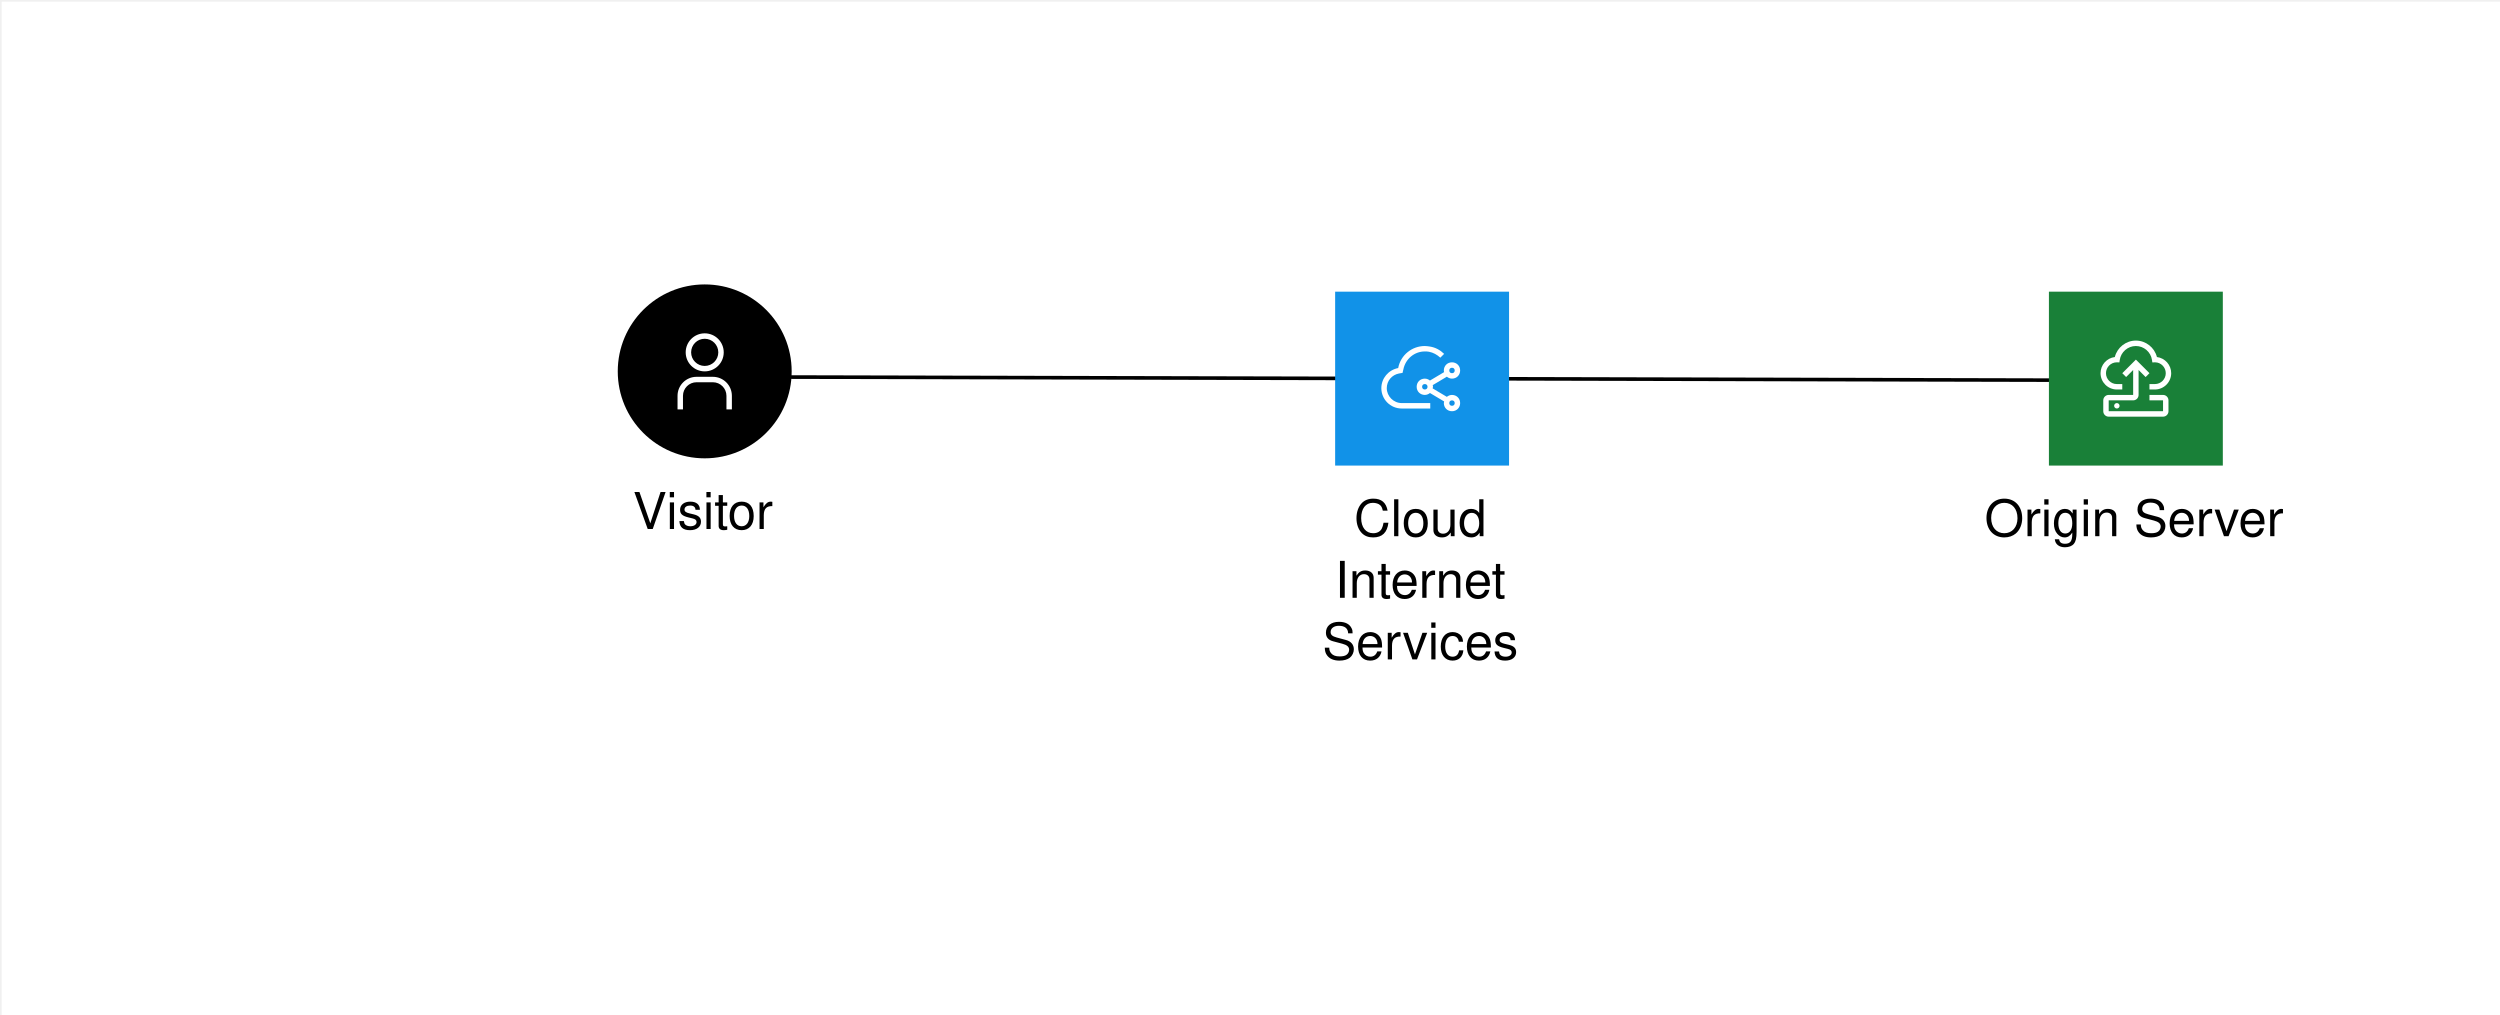
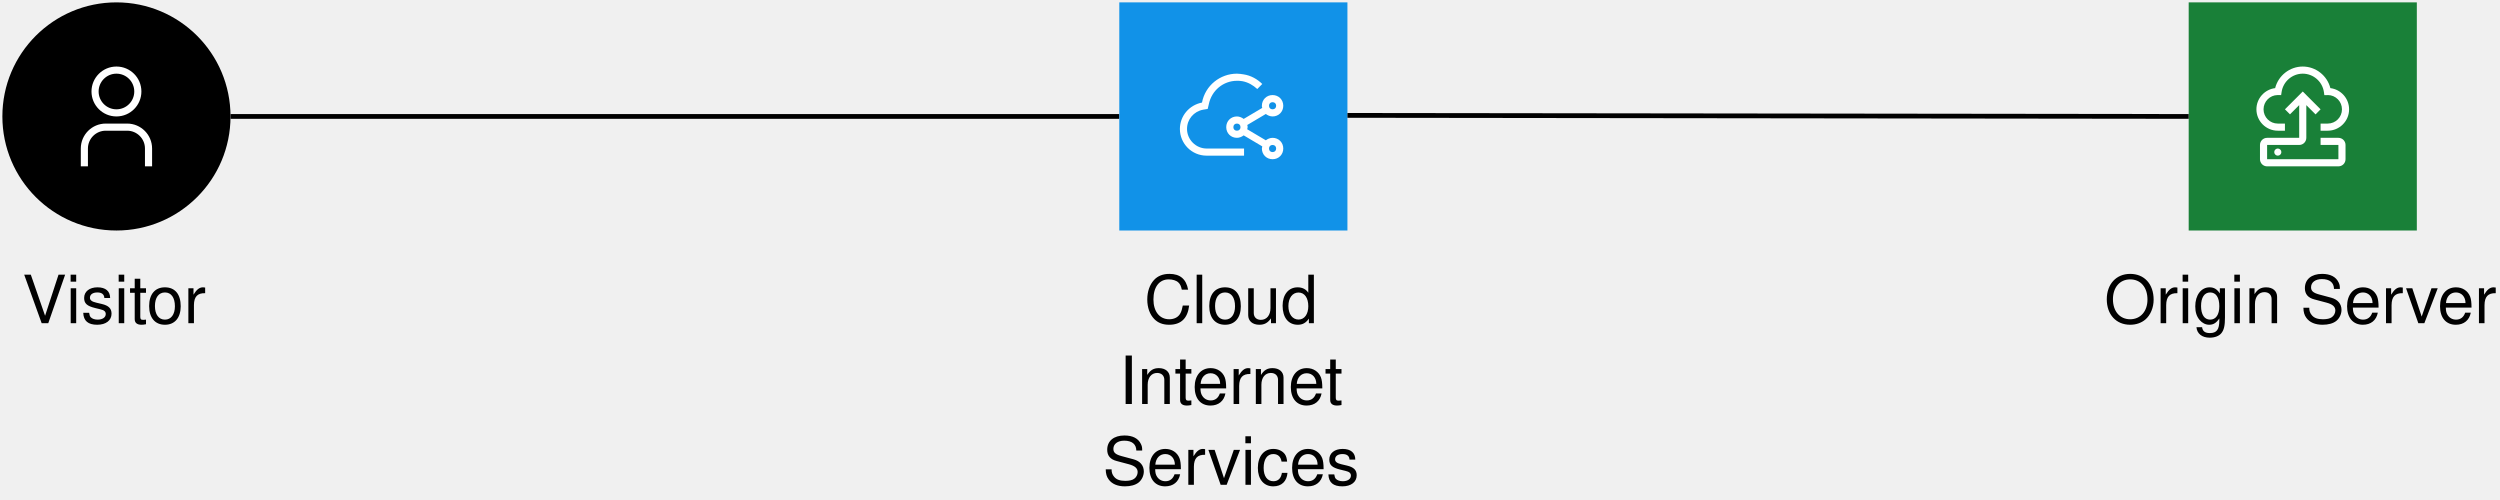
- <svg xmlns="http://www.w3.org/2000/svg" version="1.1" width="690px" height="280px" viewBox="-0.5 -0.5 690 280" content="&lt;mxfile host=&quot;Electron&quot; agent=&quot;Mozilla/5.0 (Macintosh; Intel Mac OS X 10_15_7) AppleWebKit/537.36 (KHTML, like Gecko) draw.io/25.0.2 Chrome/128.0.661.186 Electron/32.2.5 Safari/537.36&quot; version=&quot;25.0.2&quot; scale=&quot;1&quot; border=&quot;0&quot;&gt;&#10;  &lt;diagram name=&quot;Page-1&quot; id=&quot;8wTxipBLSAse1nOkmh9F&quot;&gt;&#10;    &lt;mxGraphModel dx=&quot;1578&quot; dy=&quot;1795&quot; grid=&quot;1&quot; gridSize=&quot;10&quot; guides=&quot;1&quot; tooltips=&quot;1&quot; connect=&quot;1&quot; arrows=&quot;1&quot; fold=&quot;1&quot; page=&quot;1&quot; pageScale=&quot;1&quot; pageWidth=&quot;850&quot; pageHeight=&quot;1100&quot; math=&quot;0&quot; shadow=&quot;0&quot;&gt;&#10;      &lt;root&gt;&#10;        &lt;mxCell id=&quot;0&quot; /&gt;&#10;        &lt;mxCell id=&quot;1&quot; parent=&quot;0&quot; /&gt;&#10;        &lt;mxCell id=&quot;QcOJfTC1yNpDE1mu7pPE-1&quot; value=&quot;&quot; style=&quot;rounded=0;whiteSpace=wrap;html=1;strokeColor=none;&quot; vertex=&quot;1&quot; parent=&quot;1&quot;&gt;&#10;          &lt;mxGeometry x=&quot;-140&quot; y=&quot;-50&quot; width=&quot;690&quot; height=&quot;280&quot; as=&quot;geometry&quot; /&gt;&#10;        &lt;/mxCell&gt;&#10;        &lt;mxCell id=&quot;hN0CreysbBGn29C-ZNiO-8&quot; value=&quot;&quot; style=&quot;endArrow=none;html=1;rounded=0;&quot; parent=&quot;1&quot; edge=&quot;1&quot;&gt;&#10;          &lt;mxGeometry width=&quot;50&quot; height=&quot;50&quot; relative=&quot;1&quot; as=&quot;geometry&quot;&gt;&#10;            &lt;mxPoint x=&quot;47&quot; y=&quot;53.5&quot; as=&quot;sourcePoint&quot; /&gt;&#10;            &lt;mxPoint x=&quot;457&quot; y=&quot;54.5&quot; as=&quot;targetPoint&quot; /&gt;&#10;          &lt;/mxGeometry&gt;&#10;        &lt;/mxCell&gt;&#10;        &lt;mxCell id=&quot;hN0CreysbBGn29C-ZNiO-1&quot; value=&quot;Visitor&quot; style=&quot;shape=ellipse;fillColor=#000000;aspect=fixed;resizable=0;labelPosition=center;verticalLabelPosition=bottom;align=center;verticalAlign=top;strokeColor=none;fontSize=14;&quot; parent=&quot;1&quot; vertex=&quot;1&quot;&gt;&#10;          &lt;mxGeometry x=&quot;30&quot; y=&quot;28&quot; width=&quot;48&quot; height=&quot;48&quot; as=&quot;geometry&quot; /&gt;&#10;        &lt;/mxCell&gt;&#10;        &lt;mxCell id=&quot;hN0CreysbBGn29C-ZNiO-2&quot; value=&quot;&quot; style=&quot;fillColor=#ffffff;strokeColor=none;dashed=0;outlineConnect=0;html=1;labelPosition=center;verticalLabelPosition=bottom;verticalAlign=top;part=1;movable=0;resizable=0;rotatable=0;shape=mxgraph.ibm_cloud.user&quot; parent=&quot;hN0CreysbBGn29C-ZNiO-1&quot; vertex=&quot;1&quot;&gt;&#10;          &lt;mxGeometry width=&quot;24&quot; height=&quot;24&quot; relative=&quot;1&quot; as=&quot;geometry&quot;&gt;&#10;            &lt;mxPoint x=&quot;12&quot; y=&quot;12&quot; as=&quot;offset&quot; /&gt;&#10;          &lt;/mxGeometry&gt;&#10;        &lt;/mxCell&gt;&#10;        &lt;mxCell id=&quot;hN0CreysbBGn29C-ZNiO-3&quot; value=&quot;Cloud &amp;#xa;Internet &amp;#xa;Services&quot; style=&quot;shape=rect;fillColor=#1192E8;aspect=fixed;resizable=0;labelPosition=center;verticalLabelPosition=bottom;align=center;verticalAlign=top;strokeColor=none;fontSize=14;&quot; parent=&quot;1&quot; vertex=&quot;1&quot;&gt;&#10;          &lt;mxGeometry x=&quot;228&quot; y=&quot;30&quot; width=&quot;48&quot; height=&quot;48&quot; as=&quot;geometry&quot; /&gt;&#10;        &lt;/mxCell&gt;&#10;        &lt;mxCell id=&quot;hN0CreysbBGn29C-ZNiO-4&quot; value=&quot;&quot; style=&quot;fillColor=#ffffff;strokeColor=none;dashed=0;outlineConnect=0;html=1;labelPosition=center;verticalLabelPosition=bottom;verticalAlign=top;part=1;movable=0;resizable=0;rotatable=0;shape=mxgraph.ibm_cloud.ibm-cloud--internet-services&quot; parent=&quot;hN0CreysbBGn29C-ZNiO-3&quot; vertex=&quot;1&quot;&gt;&#10;          &lt;mxGeometry width=&quot;24&quot; height=&quot;24&quot; relative=&quot;1&quot; as=&quot;geometry&quot;&gt;&#10;            &lt;mxPoint x=&quot;12&quot; y=&quot;12&quot; as=&quot;offset&quot; /&gt;&#10;          &lt;/mxGeometry&gt;&#10;        &lt;/mxCell&gt;&#10;        &lt;mxCell id=&quot;hN0CreysbBGn29C-ZNiO-30&quot; value=&quot;Origin Server&amp;#xa;&quot; style=&quot;shape=rect;fillColor=#198038;aspect=fixed;resizable=0;labelPosition=center;verticalLabelPosition=bottom;align=center;verticalAlign=top;strokeColor=none;fontSize=14;&quot; parent=&quot;1&quot; vertex=&quot;1&quot;&gt;&#10;          &lt;mxGeometry x=&quot;425&quot; y=&quot;30&quot; width=&quot;48&quot; height=&quot;48&quot; as=&quot;geometry&quot; /&gt;&#10;        &lt;/mxCell&gt;&#10;        &lt;mxCell id=&quot;hN0CreysbBGn29C-ZNiO-31&quot; value=&quot;&quot; style=&quot;fillColor=#ffffff;strokeColor=none;dashed=0;outlineConnect=0;html=1;labelPosition=center;verticalLabelPosition=bottom;verticalAlign=top;part=1;movable=0;resizable=0;rotatable=0;shape=mxgraph.ibm_cloud.ibm-cloud--virtual-server-classic&quot; parent=&quot;hN0CreysbBGn29C-ZNiO-30&quot; vertex=&quot;1&quot;&gt;&#10;          &lt;mxGeometry width=&quot;24&quot; height=&quot;24&quot; relative=&quot;1&quot; as=&quot;geometry&quot;&gt;&#10;            &lt;mxPoint x=&quot;12&quot; y=&quot;12&quot; as=&quot;offset&quot; /&gt;&#10;          &lt;/mxGeometry&gt;&#10;        &lt;/mxCell&gt;&#10;      &lt;/root&gt;&#10;    &lt;/mxGraphModel&gt;&#10;  &lt;/diagram&gt;&#10;&lt;/mxfile&gt;&#10;" style="background-color: rgb(255, 255, 255);">
+ <svg xmlns="http://www.w3.org/2000/svg" style="background: transparent; background-color: transparent; color-scheme: light;" version="1.1" width="526px" height="105px" viewBox="-0.5 -0.5 526 105" content="&lt;mxfile host=&quot;app.diagrams.net&quot; agent=&quot;Mozilla/5.0 (Macintosh; Intel Mac OS X 10_15_7) AppleWebKit/537.36 (KHTML, like Gecko) Chrome/138.0.0.0 Safari/537.36 Edg/138.0.0.0&quot; version=&quot;27.1.6&quot; scale=&quot;1&quot; border=&quot;0&quot;&gt;&#10;  &lt;diagram name=&quot;Page-1&quot; id=&quot;VMQzMJBvYHzRfyUvyS4v&quot;&gt;&#10;    &lt;mxGraphModel dx=&quot;1226&quot; dy=&quot;698&quot; grid=&quot;1&quot; gridSize=&quot;10&quot; guides=&quot;1&quot; tooltips=&quot;1&quot; connect=&quot;1&quot; arrows=&quot;1&quot; fold=&quot;1&quot; page=&quot;1&quot; pageScale=&quot;1&quot; pageWidth=&quot;850&quot; pageHeight=&quot;1100&quot; math=&quot;0&quot; shadow=&quot;0&quot;&gt;&#10;      &lt;root&gt;&#10;        &lt;mxCell id=&quot;0&quot; /&gt;&#10;        &lt;mxCell id=&quot;1&quot; parent=&quot;0&quot; /&gt;&#10;        &lt;mxCell id=&quot;LddF3R96ZCdnI7Bx30d1-2&quot; value=&quot;&quot; style=&quot;endArrow=none;html=1;rounded=0;entryX=0;entryY=0.5;entryDx=0;entryDy=0;exitX=1;exitY=0.5;exitDx=0;exitDy=0;&quot; edge=&quot;1&quot; parent=&quot;1&quot; source=&quot;LddF3R96ZCdnI7Bx30d1-3&quot; target=&quot;LddF3R96ZCdnI7Bx30d1-5&quot;&gt;&#10;          &lt;mxGeometry width=&quot;50&quot; height=&quot;50&quot; relative=&quot;1&quot; as=&quot;geometry&quot;&gt;&#10;            &lt;mxPoint x=&quot;210&quot; y=&quot;172.5&quot; as=&quot;sourcePoint&quot; /&gt;&#10;            &lt;mxPoint x=&quot;390&quot; y=&quot;174&quot; as=&quot;targetPoint&quot; /&gt;&#10;          &lt;/mxGeometry&gt;&#10;        &lt;/mxCell&gt;&#10;        &lt;mxCell id=&quot;LddF3R96ZCdnI7Bx30d1-3&quot; value=&quot;Visitor&quot; style=&quot;shape=ellipse;fillColor=#000000;aspect=fixed;resizable=0;labelPosition=center;verticalLabelPosition=bottom;align=center;verticalAlign=top;strokeColor=none;fontSize=14;&quot; vertex=&quot;1&quot; parent=&quot;1&quot;&gt;&#10;          &lt;mxGeometry x=&quot;160&quot; y=&quot;149&quot; width=&quot;48&quot; height=&quot;48&quot; as=&quot;geometry&quot; /&gt;&#10;        &lt;/mxCell&gt;&#10;        &lt;mxCell id=&quot;LddF3R96ZCdnI7Bx30d1-4&quot; value=&quot;&quot; style=&quot;fillColor=#ffffff;strokeColor=none;dashed=0;outlineConnect=0;html=1;labelPosition=center;verticalLabelPosition=bottom;verticalAlign=top;part=1;movable=0;resizable=0;rotatable=0;shape=mxgraph.ibm_cloud.user&quot; vertex=&quot;1&quot; parent=&quot;LddF3R96ZCdnI7Bx30d1-3&quot;&gt;&#10;          &lt;mxGeometry width=&quot;24&quot; height=&quot;24&quot; relative=&quot;1&quot; as=&quot;geometry&quot;&gt;&#10;            &lt;mxPoint x=&quot;12&quot; y=&quot;12&quot; as=&quot;offset&quot; /&gt;&#10;          &lt;/mxGeometry&gt;&#10;        &lt;/mxCell&gt;&#10;        &lt;mxCell id=&quot;LddF3R96ZCdnI7Bx30d1-5&quot; value=&quot;Cloud &amp;#xa;Internet &amp;#xa;Services&quot; style=&quot;shape=rect;fillColor=#1192E8;aspect=fixed;resizable=0;labelPosition=center;verticalLabelPosition=bottom;align=center;verticalAlign=top;strokeColor=none;fontSize=14;&quot; vertex=&quot;1&quot; parent=&quot;1&quot;&gt;&#10;          &lt;mxGeometry x=&quot;395&quot; y=&quot;149&quot; width=&quot;48&quot; height=&quot;48&quot; as=&quot;geometry&quot; /&gt;&#10;        &lt;/mxCell&gt;&#10;        &lt;mxCell id=&quot;LddF3R96ZCdnI7Bx30d1-6&quot; value=&quot;&quot; style=&quot;fillColor=#ffffff;strokeColor=none;dashed=0;outlineConnect=0;html=1;labelPosition=center;verticalLabelPosition=bottom;verticalAlign=top;part=1;movable=0;resizable=0;rotatable=0;shape=mxgraph.ibm_cloud.ibm-cloud--internet-services&quot; vertex=&quot;1&quot; parent=&quot;LddF3R96ZCdnI7Bx30d1-5&quot;&gt;&#10;          &lt;mxGeometry width=&quot;24&quot; height=&quot;24&quot; relative=&quot;1&quot; as=&quot;geometry&quot;&gt;&#10;            &lt;mxPoint x=&quot;12&quot; y=&quot;12&quot; as=&quot;offset&quot; /&gt;&#10;          &lt;/mxGeometry&gt;&#10;        &lt;/mxCell&gt;&#10;        &lt;mxCell id=&quot;LddF3R96ZCdnI7Bx30d1-7&quot; value=&quot;Origin Server&amp;#xa;&quot; style=&quot;shape=rect;fillColor=#198038;aspect=fixed;resizable=0;labelPosition=center;verticalLabelPosition=bottom;align=center;verticalAlign=top;strokeColor=none;fontSize=14;&quot; vertex=&quot;1&quot; parent=&quot;1&quot;&gt;&#10;          &lt;mxGeometry x=&quot;620&quot; y=&quot;149&quot; width=&quot;48&quot; height=&quot;48&quot; as=&quot;geometry&quot; /&gt;&#10;        &lt;/mxCell&gt;&#10;        &lt;mxCell id=&quot;LddF3R96ZCdnI7Bx30d1-8&quot; value=&quot;&quot; style=&quot;fillColor=#ffffff;strokeColor=none;dashed=0;outlineConnect=0;html=1;labelPosition=center;verticalLabelPosition=bottom;verticalAlign=top;part=1;movable=0;resizable=0;rotatable=0;shape=mxgraph.ibm_cloud.ibm-cloud--virtual-server-classic&quot; vertex=&quot;1&quot; parent=&quot;LddF3R96ZCdnI7Bx30d1-7&quot;&gt;&#10;          &lt;mxGeometry width=&quot;24&quot; height=&quot;24&quot; relative=&quot;1&quot; as=&quot;geometry&quot;&gt;&#10;            &lt;mxPoint x=&quot;12&quot; y=&quot;12&quot; as=&quot;offset&quot; /&gt;&#10;          &lt;/mxGeometry&gt;&#10;        &lt;/mxCell&gt;&#10;        &lt;mxCell id=&quot;LddF3R96ZCdnI7Bx30d1-10&quot; value=&quot;&quot; style=&quot;endArrow=none;html=1;rounded=0;exitX=1;exitY=0.5;exitDx=0;exitDy=0;&quot; edge=&quot;1&quot; parent=&quot;1&quot;&gt;&#10;          &lt;mxGeometry width=&quot;50&quot; height=&quot;50&quot; relative=&quot;1&quot; as=&quot;geometry&quot;&gt;&#10;            &lt;mxPoint x=&quot;443&quot; y=&quot;172.78&quot; as=&quot;sourcePoint&quot; /&gt;&#10;            &lt;mxPoint x=&quot;620&quot; y=&quot;173&quot; as=&quot;targetPoint&quot; /&gt;&#10;          &lt;/mxGeometry&gt;&#10;        &lt;/mxCell&gt;&#10;      &lt;/root&gt;&#10;    &lt;/mxGraphModel&gt;&#10;  &lt;/diagram&gt;&#10;&lt;/mxfile&gt;&#10;">
  <defs />
-   <rect fill="#ffffff" width="100%" height="100%" x="0" y="0" />
  <g>
    <g data-cell-id="0">
      <g data-cell-id="1">
-         <g data-cell-id="QcOJfTC1yNpDE1mu7pPE-1">
+         <g data-cell-id="LddF3R96ZCdnI7Bx30d1-2">
          <g>
-             <rect x="0" y="0" width="690" height="280" fill="rgb(255, 255, 255)" stroke="none" pointer-events="all" />
+             <path d="M 48 24 L 235 24" fill="none" stroke="#000000" stroke-miterlimit="10" pointer-events="stroke" style="stroke: rgb(0, 0, 0);" />
          </g>
        </g>
-         <g data-cell-id="hN0CreysbBGn29C-ZNiO-8">
+         <g data-cell-id="LddF3R96ZCdnI7Bx30d1-3">
          <g>
-             <path d="M 187 103.5 L 597 104.5" fill="none" stroke="rgb(0, 0, 0)" stroke-miterlimit="10" pointer-events="stroke" />
-           </g>
-         </g>
-         <g data-cell-id="hN0CreysbBGn29C-ZNiO-1">
-           <g>
-             <ellipse cx="194" cy="102" rx="24" ry="24" fill="#000000" stroke="none" pointer-events="all" />
+             <ellipse cx="24" cy="24" rx="24" ry="24" fill="#000000" stroke="none" pointer-events="all" style="fill: rgb(0, 0, 0);" />
          </g>
          <g>
-             <g fill="rgb(0, 0, 0)" font-family="&quot;Helvetica&quot;" text-anchor="middle" font-size="14px">
-               <text x="193.5" y="145.5">Visitor</text>
+             <g fill="#000000" font-family="&quot;Helvetica&quot;" text-anchor="middle" font-size="14px" style="fill: rgb(0, 0, 0);">
+               <text x="23.5" y="67.5">Visitor</text>
            </g>
          </g>
-           <g data-cell-id="hN0CreysbBGn29C-ZNiO-2">
+           <g data-cell-id="LddF3R96ZCdnI7Bx30d1-4">
            <g>
-               <rect x="182" y="90" width="24" height="24" fill="none" stroke="none" pointer-events="all" />
-               <rect x="182" y="90" width="0" height="0" fill="none" stroke="none" pointer-events="all" />
-               <path d="M 194 93 C 196.07 93 197.75 94.68 197.75 96.75 C 197.75 98.82 196.07 100.5 194 100.5 C 191.93 100.5 190.25 98.82 190.25 96.75 C 190.25 94.68 191.93 93 194 93 M 194 91.5 C 191.1 91.5 188.75 93.85 188.75 96.75 C 188.75 99.65 191.1 102 194 102 C 196.9 102 199.25 99.65 199.25 96.75 C 199.25 93.85 196.9 91.5 194 91.5 Z M 201.5 112.5 L 200 112.5 L 200 108.75 C 200 106.68 198.32 105 196.25 105 L 191.75 105 C 189.68 105 188 106.68 188 108.75 L 188 112.5 L 186.5 112.5 L 186.5 108.75 C 186.5 105.85 188.85 103.5 191.75 103.5 L 196.25 103.5 C 199.15 103.5 201.5 105.85 201.5 108.75 Z" fill="#ffffff" stroke="none" pointer-events="all" />
+               <rect x="12" y="12" width="24" height="24" fill="none" stroke="none" pointer-events="all" />
+               <rect x="12" y="12" width="0" height="0" fill="none" stroke="none" pointer-events="all" />
+               <path d="M 24 15 C 26.07 15 27.75 16.68 27.75 18.75 C 27.75 20.82 26.07 22.5 24 22.5 C 21.93 22.5 20.25 20.82 20.25 18.75 C 20.25 16.68 21.93 15 24 15 M 24 13.5 C 21.1 13.5 18.75 15.85 18.75 18.75 C 18.75 21.65 21.1 24 24 24 C 26.9 24 29.25 21.65 29.25 18.75 C 29.25 15.85 26.9 13.5 24 13.5 Z M 31.5 34.5 L 30 34.5 L 30 30.75 C 30 28.68 28.32 27 26.25 27 L 21.75 27 C 19.68 27 18 28.68 18 30.75 L 18 34.5 L 16.5 34.5 L 16.5 30.75 C 16.5 27.85 18.85 25.5 21.75 25.5 L 26.25 25.5 C 29.15 25.5 31.5 27.85 31.5 30.75 Z" fill="#ffffff" stroke="none" pointer-events="all" style="fill: rgb(255, 255, 255);" />
            </g>
          </g>
        </g>
-         <g data-cell-id="hN0CreysbBGn29C-ZNiO-3">
+         <g data-cell-id="LddF3R96ZCdnI7Bx30d1-5">
          <g>
-             <rect x="368" y="80" width="48" height="48" fill="#1192e8" stroke="none" pointer-events="all" />
+             <rect x="235" y="0" width="48" height="48" fill="#1192e8" stroke="none" pointer-events="all" style="fill: rgb(17, 146, 232);" />
          </g>
          <g>
-             <g fill="rgb(0, 0, 0)" font-family="&quot;Helvetica&quot;" text-anchor="middle" font-size="14px">
-               <text x="391.5" y="147.5">Cloud </text>
-               <text x="391.5" y="164.5">Internet </text>
-               <text x="391.5" y="181.5">Services</text>
+             <g fill="#000000" font-family="&quot;Helvetica&quot;" text-anchor="middle" font-size="14px" style="fill: rgb(0, 0, 0);">
+               <text x="258.5" y="67.5">Cloud </text>
+               <text x="258.5" y="84.5">Internet </text>
+               <text x="258.5" y="101.5">Services</text>
            </g>
          </g>
-           <g data-cell-id="hN0CreysbBGn29C-ZNiO-4">
+           <g data-cell-id="LddF3R96ZCdnI7Bx30d1-6">
            <g>
-               <rect x="380" y="92" width="24" height="24" fill="none" stroke="none" pointer-events="all" />
-               <rect x="380" y="92" width="0" height="0" fill="none" stroke="none" pointer-events="all" />
-               <path d="M 400.25 108.5 C 399.72 108.5 399.2 108.72 398.83 109.03 L 394.92 106.7 C 394.92 106.55 395 106.4 395 106.25 C 395 106.1 395 105.95 394.92 105.8 L 398.83 103.47 C 399.2 103.78 399.72 104 400.25 104 C 401.53 104 402.5 103.03 402.5 101.75 C 402.5 100.47 401.53 99.5 400.25 99.5 C 398.97 99.5 398 100.47 398 101.75 C 398 101.9 398 102.05 398.08 102.2 L 394.17 104.53 C 393.8 104.22 393.28 104 392.75 104 C 391.47 104 390.5 104.97 390.5 106.25 C 390.5 107.53 391.47 108.5 392.75 108.5 C 393.28 108.5 393.8 108.28 394.17 107.97 L 398.08 110.3 C 398.08 110.45 398 110.6 398 110.75 C 398 112.03 398.97 113 400.25 113 C 401.53 113 402.5 112.03 402.5 110.75 C 402.5 109.47 401.53 108.5 400.25 108.5 Z M 400.25 101 C 400.7 101 401 101.3 401 101.75 C 401 102.2 400.7 102.5 400.25 102.5 C 399.8 102.5 399.5 102.2 399.5 101.75 C 399.5 101.3 399.8 101 400.25 101 Z M 392.75 107 C 392.3 107 392 106.7 392 106.25 C 392 105.8 392.3 105.5 392.75 105.5 C 393.2 105.5 393.5 105.8 393.5 106.25 C 393.5 106.7 393.2 107 392.75 107 Z M 400.25 111.5 C 399.8 111.5 399.5 111.2 399.5 110.75 C 399.5 110.3 399.8 110 400.25 110 C 400.7 110 401 110.3 401 110.75 C 401 111.2 400.7 111.5 400.25 111.5 Z" fill="#ffffff" stroke="none" pointer-events="all" />
-               <path d="M 394.25 110.75 L 386.38 110.75 C 384.13 110.75 382.25 108.88 382.25 106.63 C 382.25 104.6 383.67 102.95 385.63 102.58 L 386.6 102.42 L 386.83 101.45 C 387.42 98.53 389.9 96.5 392.75 96.5 C 393.13 96.5 393.5 96.5 393.88 96.58 C 395.08 96.8 396.13 97.4 397.03 98.22 L 398.08 97.17 C 397.03 96.13 395.67 95.38 394.17 95.15 C 393.72 95.08 393.2 95 392.75 95 C 389.22 95 386.08 97.47 385.4 101.08 C 382.7 101.6 380.75 103.92 380.75 106.63 C 380.75 109.7 383.22 112.25 386.38 112.25 L 394.25 112.25 L 394.25 110.75 Z" fill="#ffffff" stroke="none" pointer-events="all" />
+               <rect x="247" y="12" width="24" height="24" fill="none" stroke="none" pointer-events="all" />
+               <rect x="247" y="12" width="0" height="0" fill="none" stroke="none" pointer-events="all" />
+               <path d="M 267.25 28.5 C 266.72 28.5 266.2 28.73 265.83 29.02 L 261.92 26.7 C 261.92 26.55 262 26.4 262 26.25 C 262 26.1 262 25.95 261.92 25.8 L 265.83 23.48 C 266.2 23.77 266.72 24 267.25 24 C 268.53 24 269.5 23.02 269.5 21.75 C 269.5 20.48 268.53 19.5 267.25 19.5 C 265.97 19.5 265 20.48 265 21.75 C 265 21.9 265 22.05 265.08 22.2 L 261.17 24.52 C 260.8 24.23 260.28 24 259.75 24 C 258.47 24 257.5 24.98 257.5 26.25 C 257.5 27.52 258.47 28.5 259.75 28.5 C 260.28 28.5 260.8 28.27 261.17 27.98 L 265.08 30.3 C 265.08 30.45 265 30.6 265 30.75 C 265 32.02 265.97 33 267.25 33 C 268.53 33 269.5 32.02 269.5 30.75 C 269.5 29.48 268.53 28.5 267.25 28.5 Z M 267.25 21 C 267.7 21 268 21.3 268 21.75 C 268 22.2 267.7 22.5 267.25 22.5 C 266.8 22.5 266.5 22.2 266.5 21.75 C 266.5 21.3 266.8 21 267.25 21 Z M 259.75 27 C 259.3 27 259 26.7 259 26.25 C 259 25.8 259.3 25.5 259.75 25.5 C 260.2 25.5 260.5 25.8 260.5 26.25 C 260.5 26.7 260.2 27 259.75 27 Z M 267.25 31.5 C 266.8 31.5 266.5 31.2 266.5 30.75 C 266.5 30.3 266.8 30 267.25 30 C 267.7 30 268 30.3 268 30.75 C 268 31.2 267.7 31.5 267.25 31.5 Z" fill="#ffffff" stroke="none" pointer-events="all" style="fill: rgb(255, 255, 255);" />
+               <path d="M 261.25 30.75 L 253.38 30.75 C 251.13 30.75 249.25 28.88 249.25 26.63 C 249.25 24.6 250.67 22.95 252.63 22.58 L 253.6 22.42 L 253.83 21.45 C 254.42 18.52 256.9 16.5 259.75 16.5 C 260.13 16.5 260.5 16.5 260.88 16.58 C 262.08 16.8 263.13 17.4 264.03 18.23 L 265.08 17.17 C 264.03 16.13 262.67 15.38 261.17 15.15 C 260.72 15.08 260.2 15 259.75 15 C 256.22 15 253.08 17.48 252.4 21.08 C 249.7 21.6 247.75 23.92 247.75 26.63 C 247.75 29.7 250.22 32.25 253.38 32.25 L 261.25 32.25 L 261.25 30.75 Z" fill="#ffffff" stroke="none" pointer-events="all" style="fill: rgb(255, 255, 255);" />
            </g>
          </g>
        </g>
-         <g data-cell-id="hN0CreysbBGn29C-ZNiO-30">
+         <g data-cell-id="LddF3R96ZCdnI7Bx30d1-7">
          <g>
-             <rect x="565" y="80" width="48" height="48" fill="#198038" stroke="none" pointer-events="all" />
+             <rect x="460" y="0" width="48" height="48" fill="#198038" stroke="none" pointer-events="all" style="fill: rgb(25, 128, 56);" />
          </g>
          <g>
-             <g fill="rgb(0, 0, 0)" font-family="&quot;Helvetica&quot;" text-anchor="middle" font-size="14px">
-               <text x="588.5" y="147.5">Origin Server</text>
+             <g fill="#000000" font-family="&quot;Helvetica&quot;" text-anchor="middle" font-size="14px" style="fill: rgb(0, 0, 0);">
+               <text x="483.5" y="67.5">Origin Server</text>
            </g>
          </g>
-           <g data-cell-id="hN0CreysbBGn29C-ZNiO-31">
+           <g data-cell-id="LddF3R96ZCdnI7Bx30d1-8">
            <g>
-               <rect x="577" y="92" width="24" height="24" fill="none" stroke="none" pointer-events="all" />
-               <rect x="577" y="92" width="0" height="0" fill="none" stroke="none" pointer-events="all" />
-               <ellipse cx="583.75" cy="111.5" rx="0.75" ry="0.75" fill="#ffffff" stroke="none" pointer-events="all" />
-               <path d="M 596.5 108.5 L 592.75 108.5 L 592.75 110 L 596.5 110 L 596.5 113 L 581.5 113 L 581.5 110 L 588.25 110 C 589.08 110 589.75 109.33 589.75 108.5 L 589.75 101.62 L 591.69 103.57 L 592.75 102.5 L 589 98.75 L 585.25 102.5 L 586.31 103.56 L 588.25 101.62 L 588.25 108.5 L 581.5 108.5 C 580.67 108.5 580 109.17 580 110 L 580 113 C 580 113.83 580.67 114.5 581.5 114.5 L 596.5 114.5 C 597.33 114.5 598 113.83 598 113 L 598 110 C 598 109.17 597.33 108.5 596.5 108.5 Z" fill="#ffffff" stroke="none" pointer-events="all" />
-               <path d="M 594.81 98.04 C 594.15 95.41 591.75 93.5 589 93.5 C 586.25 93.5 583.85 95.41 583.19 98.04 C 580.97 98.32 579.25 100.21 579.25 102.5 C 579.25 104.98 581.27 107 583.75 107 L 585.25 107 L 585.25 105.5 L 583.75 105.5 C 582.09 105.5 580.75 104.16 580.75 102.5 C 580.75 100.86 582.08 99.52 583.71 99.5 L 584.45 99.52 L 584.55 98.86 C 584.87 96.66 586.78 95 589 95 C 591.22 95 593.13 96.66 593.45 98.86 L 593.54 99.52 L 594.2 99.51 L 594.3 99.5 C 595.93 99.52 597.25 100.86 597.25 102.5 C 597.25 104.16 595.91 105.5 594.25 105.5 L 592.75 105.5 L 592.75 107 L 594.25 107 C 596.73 107 598.75 104.98 598.75 102.5 C 598.75 100.21 597.03 98.32 594.81 98.04 Z" fill="#ffffff" stroke="none" pointer-events="all" />
+               <rect x="472" y="12" width="24" height="24" fill="none" stroke="none" pointer-events="all" />
+               <rect x="472" y="12" width="0" height="0" fill="none" stroke="none" pointer-events="all" />
+               <ellipse cx="478.75" cy="31.5" rx="0.75" ry="0.75" fill="#ffffff" stroke="none" pointer-events="all" style="fill: rgb(255, 255, 255);" />
+               <path d="M 491.5 28.5 L 487.75 28.5 L 487.75 30 L 491.5 30 L 491.5 33 L 476.5 33 L 476.5 30 L 483.25 30 C 484.08 30 484.75 29.33 484.75 28.5 L 484.75 21.62 L 486.69 23.57 L 487.75 22.5 L 484 18.75 L 480.25 22.5 L 481.31 23.56 L 483.25 21.62 L 483.25 28.5 L 476.5 28.5 C 475.67 28.5 475 29.17 475 30 L 475 33 C 475 33.83 475.67 34.5 476.5 34.5 L 491.5 34.5 C 492.33 34.5 493 33.83 493 33 L 493 30 C 493 29.17 492.33 28.5 491.5 28.5 Z" fill="#ffffff" stroke="none" pointer-events="all" style="fill: rgb(255, 255, 255);" />
+               <path d="M 489.81 18.04 C 489.15 15.41 486.75 13.5 484 13.5 C 481.25 13.5 478.85 15.41 478.19 18.04 C 475.97 18.32 474.25 20.21 474.25 22.5 C 474.25 24.98 476.27 27 478.75 27 L 480.25 27 L 480.25 25.5 L 478.75 25.5 C 477.09 25.5 475.75 24.16 475.75 22.5 C 475.75 20.86 477.08 19.52 478.71 19.5 L 479.45 19.51 L 479.55 18.86 C 479.87 16.66 481.78 15 484 15 C 486.22 15 488.13 16.66 488.45 18.86 L 488.54 19.52 L 489.2 19.51 L 489.3 19.5 C 490.93 19.52 492.25 20.86 492.25 22.5 C 492.25 24.16 490.91 25.5 489.25 25.5 L 487.75 25.5 L 487.75 27 L 489.25 27 C 491.73 27 493.75 24.98 493.75 22.5 C 493.75 20.21 492.03 18.32 489.81 18.04 Z" fill="#ffffff" stroke="none" pointer-events="all" style="fill: rgb(255, 255, 255);" />
            </g>
+           </g>
+         </g>
+         <g data-cell-id="LddF3R96ZCdnI7Bx30d1-10">
+           <g>
+             <path d="M 283 23.78 L 460 24" fill="none" stroke="#000000" stroke-miterlimit="10" pointer-events="stroke" style="stroke: rgb(0, 0, 0);" />
          </g>
        </g>
      </g>
    </g>
  </g>
</svg>
